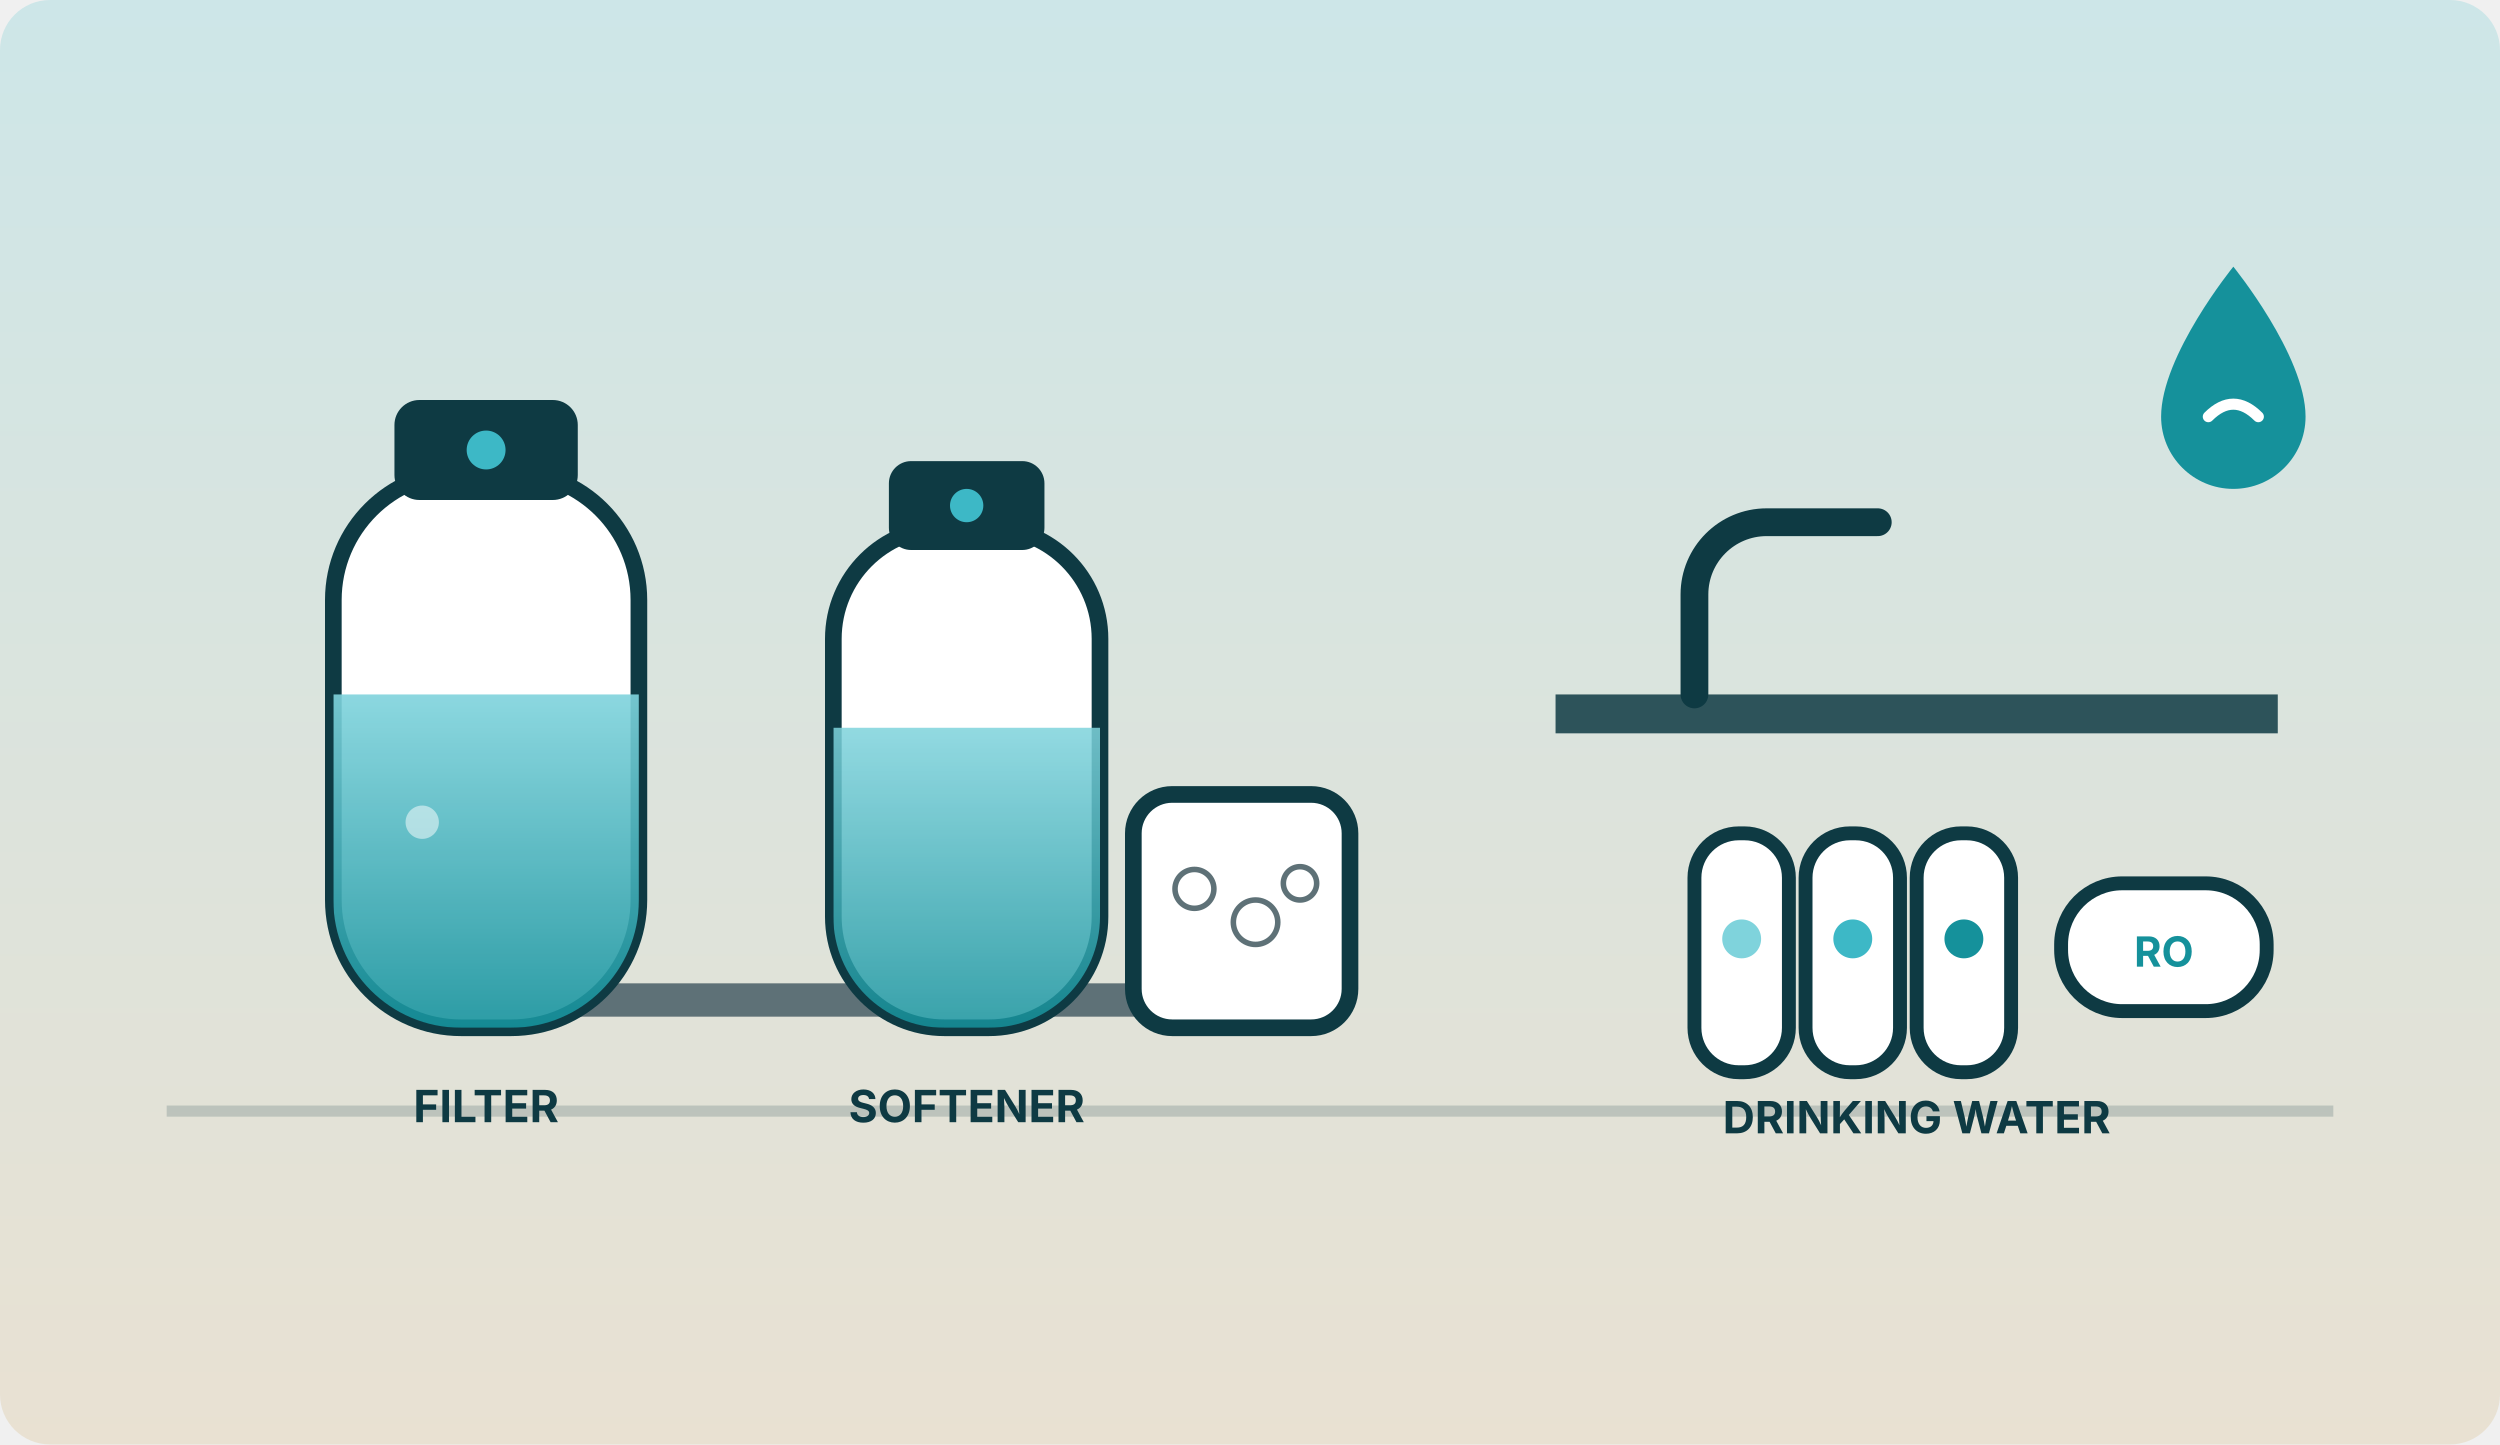
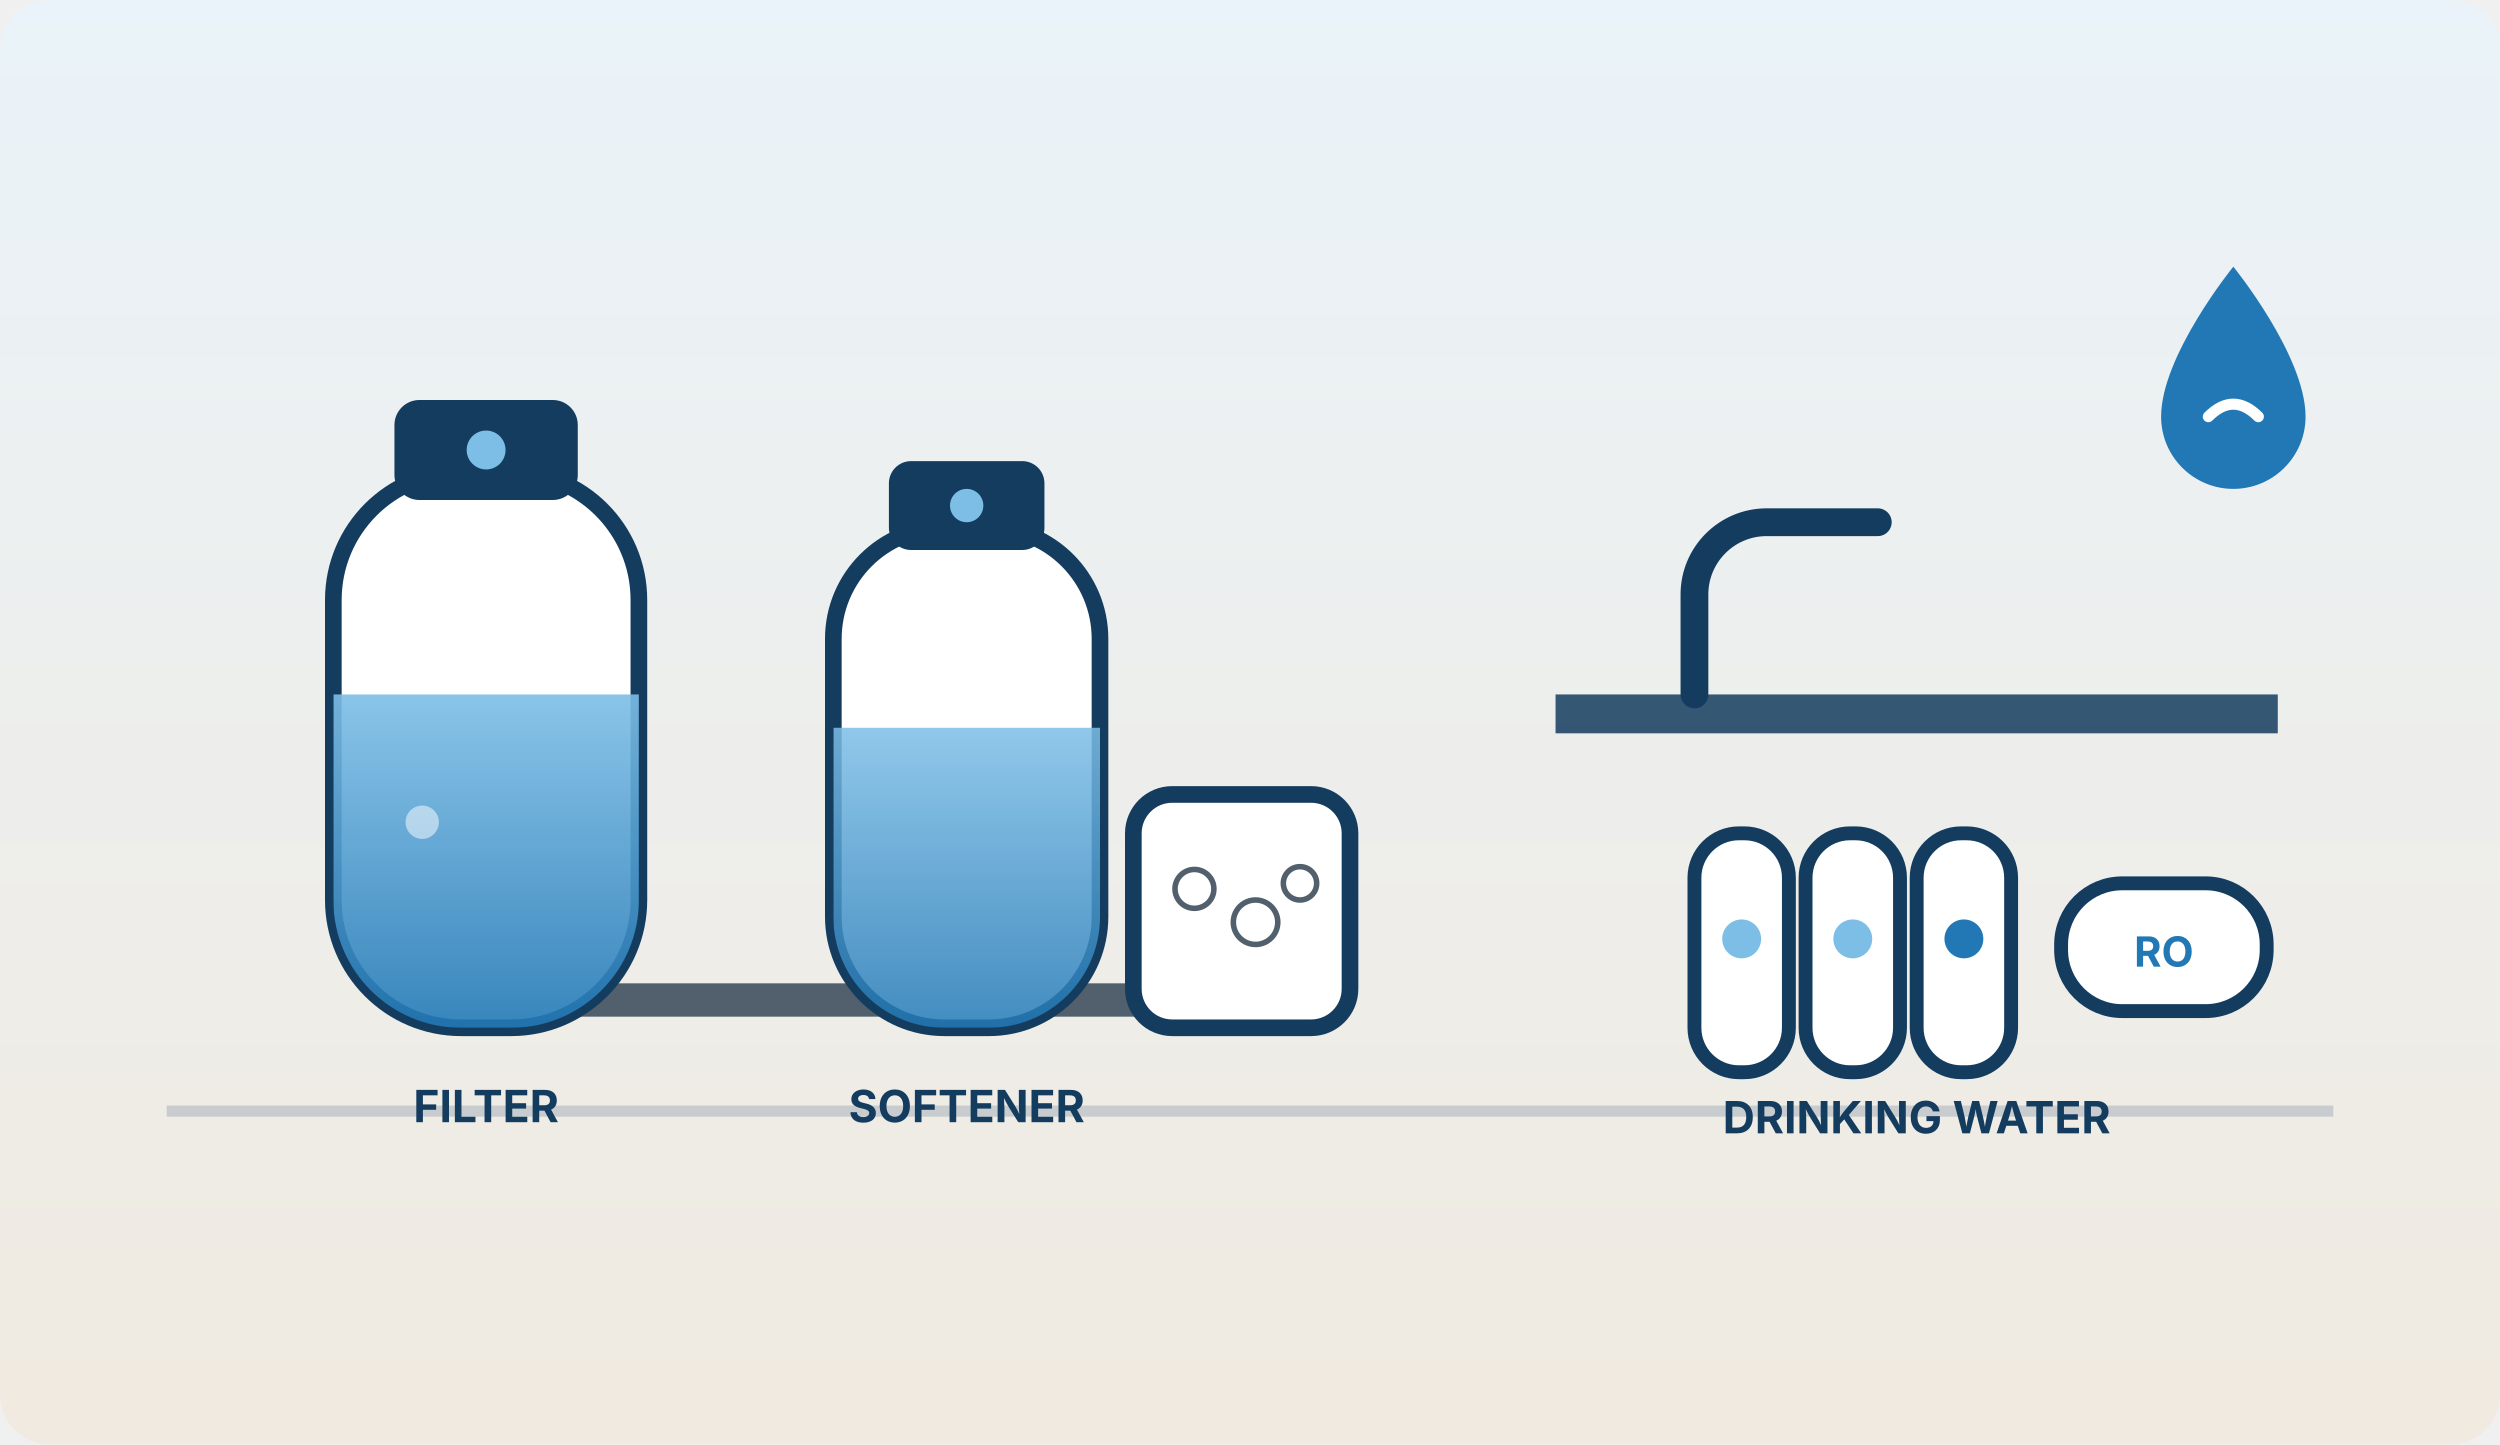
<svg xmlns="http://www.w3.org/2000/svg" viewBox="0 0 900 520" role="img" aria-label="The complete Wellbrook home water system: whole-home filter tank, water softener, and under-sink reverse osmosis">
  <defs>
    <linearGradient id="fbg" x1="0" y1="0" x2="0" y2="1">
-       <stop offset="0" stop-color="#cde6e8" />
-       <stop offset="1" stop-color="#e9e1d2" />
+       <stop offset="0" stop-color="#eaf3f9" />
+       <stop offset="1" stop-color="#f0eae0" />
    </linearGradient>
    <linearGradient id="fw" x1="0" y1="0" x2="0" y2="1">
-       <stop offset="0" stop-color="#7fd3dc" />
-       <stop offset="1" stop-color="#15919b" />
+       <stop offset="0" stop-color="#7dbee6" />
+       <stop offset="1" stop-color="#2278b5" />
    </linearGradient>
  </defs>
  <rect width="900" height="520" fill="url(#fbg)" rx="18" />
-   <path d="M60 400 H840" stroke="#0e3a43" stroke-width="4" opacity="0.18" />
-   <path d="M150 360 H470" stroke="#5e7177" stroke-width="12" stroke-linecap="round" />
+   <path d="M60 400 H840" stroke="#143c5f" stroke-width="4" opacity="0.18" />
+   <path d="M150 360 H470" stroke="#51606c" stroke-width="12" stroke-linecap="round" />
  <g>
-     <rect x="120" y="170" width="110" height="200" rx="46" fill="#fff" stroke="#0e3a43" stroke-width="6" />
+     <rect x="120" y="170" width="110" height="200" rx="46" fill="#fff" stroke="#143c5f" stroke-width="6" />
    <clipPath id="ft2">
      <rect x="120" y="170" width="110" height="200" rx="46" />
    </clipPath>
    <g clip-path="url(#ft2)">
      <rect x="120" y="250" width="110" height="120" fill="url(#fw)" opacity="0.9" />
      <circle cx="152" cy="296" r="6" fill="#fff" opacity="0.5" />
    </g>
-     <rect x="142" y="144" width="66" height="36" rx="9" fill="#0e3a43" />
-     <circle cx="175" cy="162" r="7" fill="#3db8c6" />
-     <text x="175" y="404" font-family="Inter,sans-serif" font-size="16" font-weight="700" fill="#0e3a43" text-anchor="middle">FILTER</text>
+     <rect x="142" y="144" width="66" height="36" rx="9" fill="#143c5f" />
+     <circle cx="175" cy="162" r="7" fill="#7dbee6" />
+     <text x="175" y="404" font-family="Inter,sans-serif" font-size="16" font-weight="700" fill="#143c5f" text-anchor="middle">FILTER</text>
  </g>
  <g>
-     <rect x="300" y="190" width="96" height="180" rx="40" fill="#fff" stroke="#0e3a43" stroke-width="6" />
+     <rect x="300" y="190" width="96" height="180" rx="40" fill="#fff" stroke="#143c5f" stroke-width="6" />
    <clipPath id="st2">
      <rect x="300" y="190" width="96" height="180" rx="40" />
    </clipPath>
    <g clip-path="url(#st2)">
      <rect x="300" y="262" width="96" height="108" fill="url(#fw)" opacity="0.85" />
    </g>
-     <rect x="320" y="166" width="56" height="32" rx="8" fill="#0e3a43" />
-     <circle cx="348" cy="182" r="6" fill="#3db8c6" />
-     <rect x="408" y="286" width="78" height="84" rx="14" fill="#fff" stroke="#0e3a43" stroke-width="6" />
-     <g fill="#fff" stroke="#5e7177" stroke-width="2">
+     <rect x="320" y="166" width="56" height="32" rx="8" fill="#143c5f" />
+     <circle cx="348" cy="182" r="6" fill="#7dbee6" />
+     <rect x="408" y="286" width="78" height="84" rx="14" fill="#fff" stroke="#143c5f" stroke-width="6" />
+     <g fill="#fff" stroke="#51606c" stroke-width="2">
      <circle cx="430" cy="320" r="7" />
      <circle cx="452" cy="332" r="8" />
      <circle cx="468" cy="318" r="6" />
    </g>
-     <text x="348" y="404" font-family="Inter,sans-serif" font-size="16" font-weight="700" fill="#0e3a43" text-anchor="middle">SOFTENER</text>
+     <text x="348" y="404" font-family="Inter,sans-serif" font-size="16" font-weight="700" fill="#143c5f" text-anchor="middle">SOFTENER</text>
  </g>
  <g>
-     <rect x="560" y="250" width="260" height="14" fill="#0e3a43" opacity="0.85" />
-     <path d="M610 250 V214 a26 26 0 0 1 26 -26 h40" fill="none" stroke="#0e3a43" stroke-width="10" stroke-linecap="round" />
+     <rect x="560" y="250" width="260" height="14" fill="#143c5f" opacity="0.85" />
+     <path d="M610 250 V214 a26 26 0 0 1 26 -26 h40" fill="none" stroke="#143c5f" stroke-width="10" stroke-linecap="round" />
    <path d="M610 264 v24" stroke="url(#fw)" stroke-width="5" stroke-linecap="round" />
    <g>
-       <rect x="610" y="300" width="34" height="86" rx="16" fill="#fff" stroke="#0e3a43" stroke-width="5" />
-       <rect x="650" y="300" width="34" height="86" rx="16" fill="#fff" stroke="#0e3a43" stroke-width="5" />
-       <rect x="690" y="300" width="34" height="86" rx="16" fill="#fff" stroke="#0e3a43" stroke-width="5" />
-       <circle cx="627" cy="338" r="7" fill="#7fd3dc" />
-       <circle cx="667" cy="338" r="7" fill="#3db8c6" />
-       <circle cx="707" cy="338" r="7" fill="#15919b" />
+       <rect x="610" y="300" width="34" height="86" rx="16" fill="#fff" stroke="#143c5f" stroke-width="5" />
+       <rect x="650" y="300" width="34" height="86" rx="16" fill="#fff" stroke="#143c5f" stroke-width="5" />
+       <rect x="690" y="300" width="34" height="86" rx="16" fill="#fff" stroke="#143c5f" stroke-width="5" />
+       <circle cx="627" cy="338" r="7" fill="#7dbee6" />
+       <circle cx="667" cy="338" r="7" fill="#7dbee6" />
+       <circle cx="707" cy="338" r="7" fill="#2278b5" />
    </g>
-     <rect x="742" y="318" width="74" height="46" rx="22" fill="#fff" stroke="#0e3a43" stroke-width="5" />
-     <text x="779" y="348" font-family="Inter,sans-serif" font-size="15" font-weight="700" fill="#15919b" text-anchor="middle">RO</text>
-     <text x="690" y="408" font-family="Inter,sans-serif" font-size="16" font-weight="700" fill="#0e3a43" text-anchor="middle">DRINKING WATER</text>
+     <rect x="742" y="318" width="74" height="46" rx="22" fill="#fff" stroke="#143c5f" stroke-width="5" />
+     <text x="779" y="348" font-family="Inter,sans-serif" font-size="15" font-weight="700" fill="#2278b5" text-anchor="middle">RO</text>
+     <text x="690" y="408" font-family="Inter,sans-serif" font-size="16" font-weight="700" fill="#143c5f" text-anchor="middle">DRINKING WATER</text>
  </g>
-   <path d="M804 96 C 804 96 778 128 778 150 a26 26 0 1 0 52 0 C 830 128 804 96 804 96 Z" fill="#15919b" />
+   <path d="M804 96 C 804 96 778 128 778 150 a26 26 0 1 0 52 0 C 830 128 804 96 804 96 Z" fill="#2278b5" />
  <path d="M795 150 q 9 -9 18 0" fill="none" stroke="#fff" stroke-width="4" stroke-linecap="round" />
</svg>
